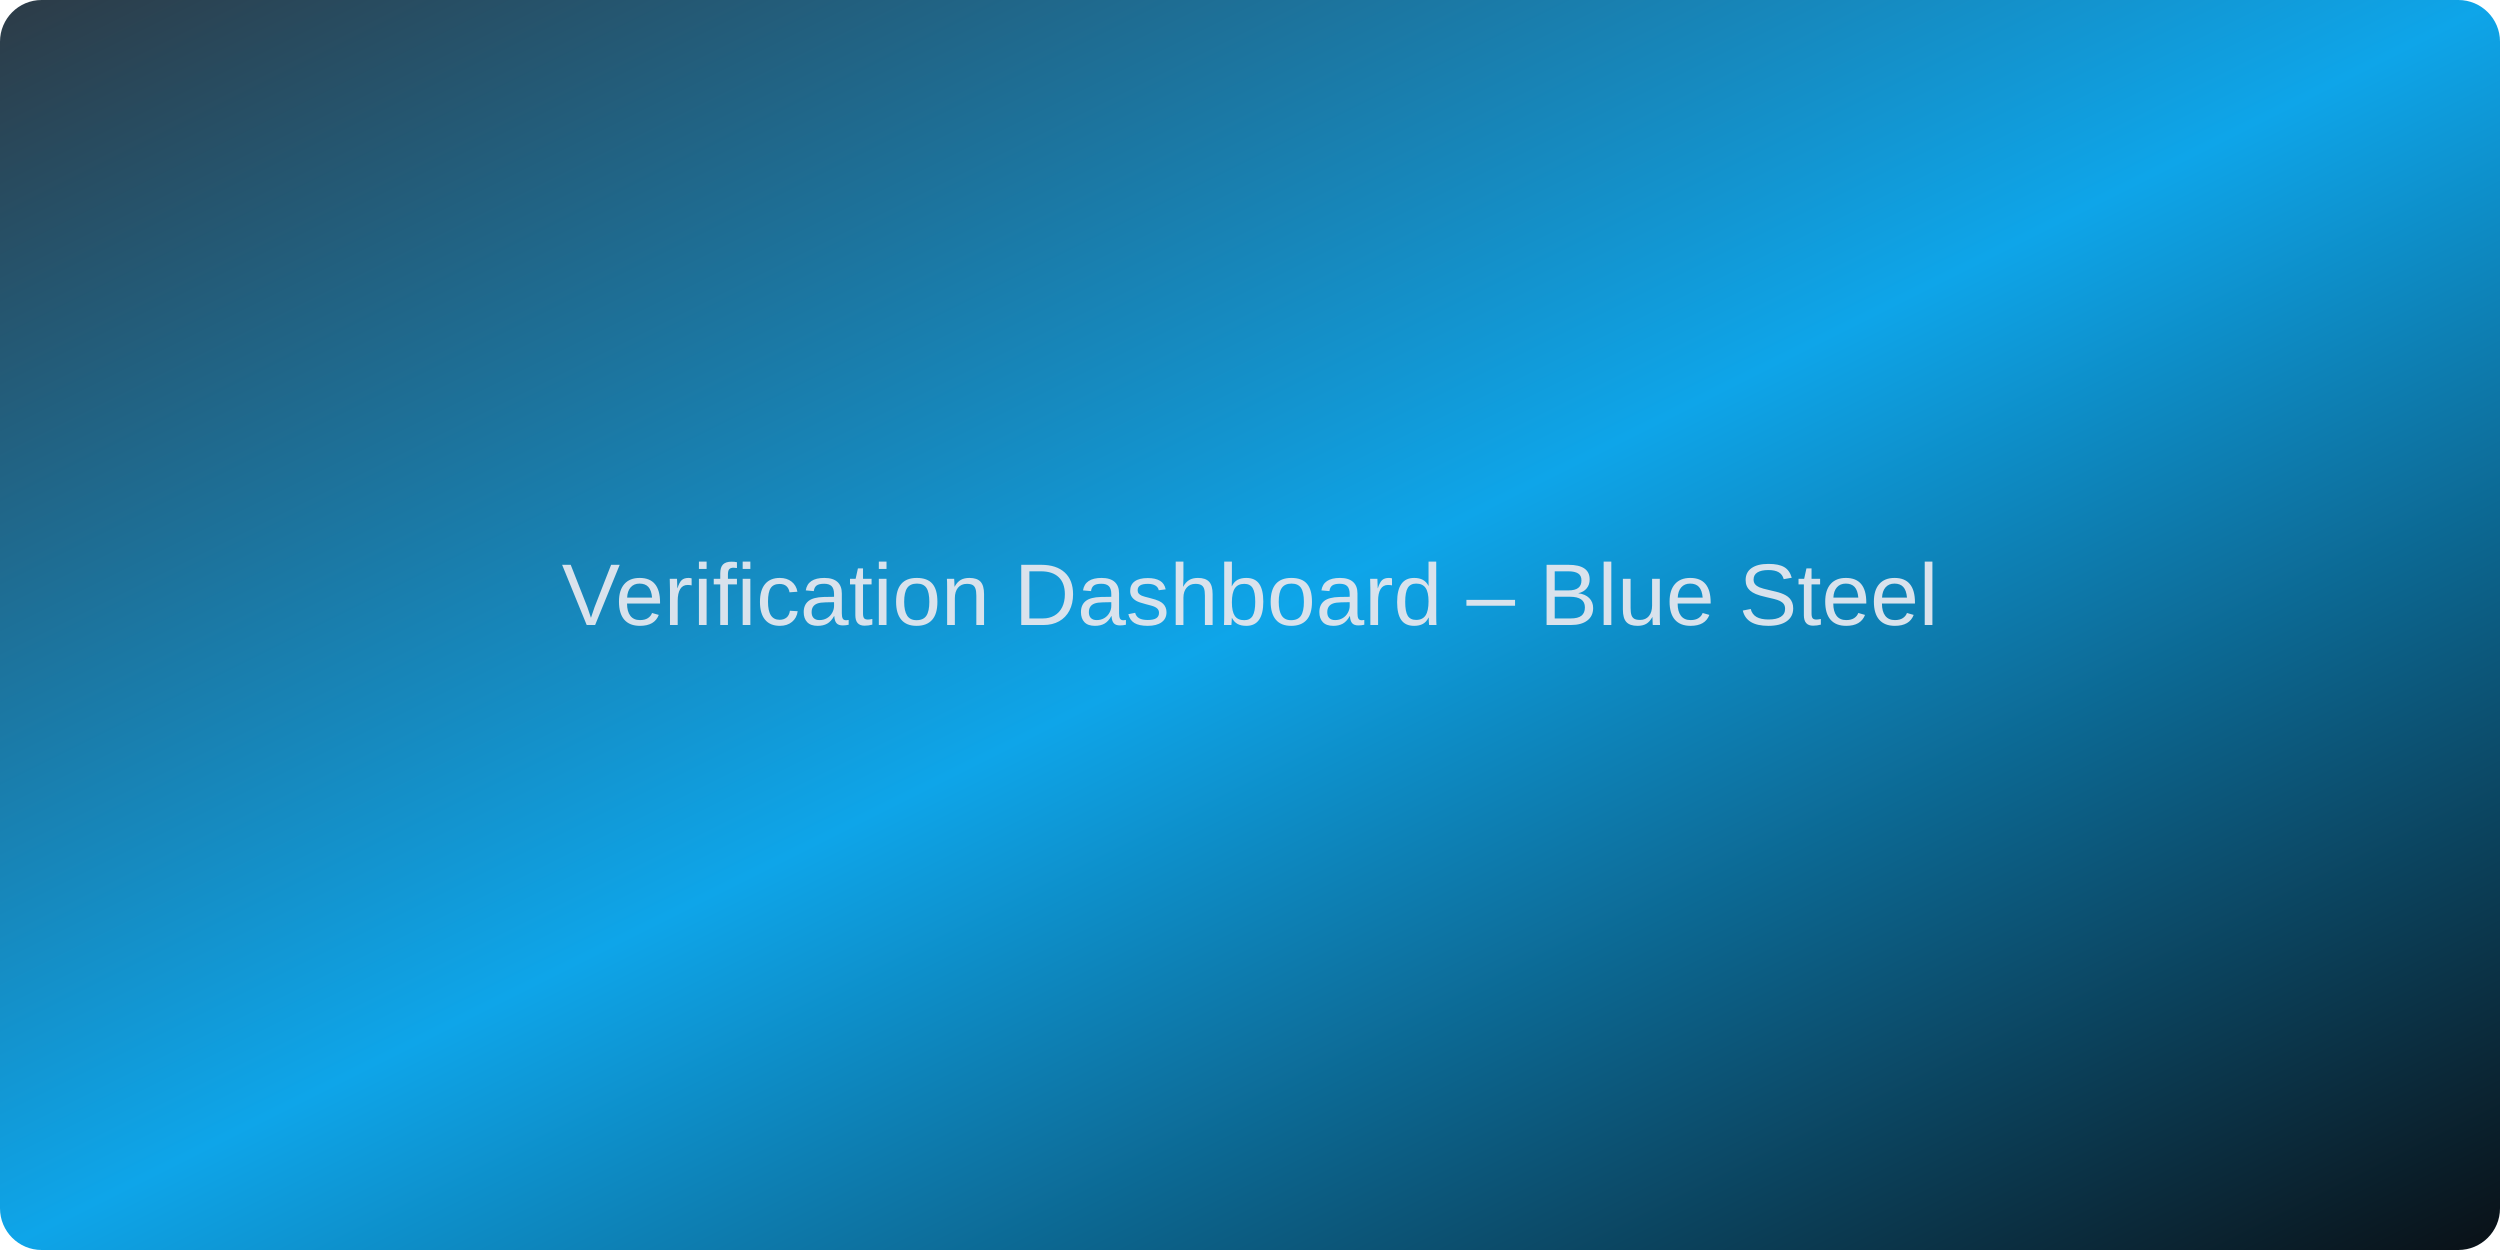
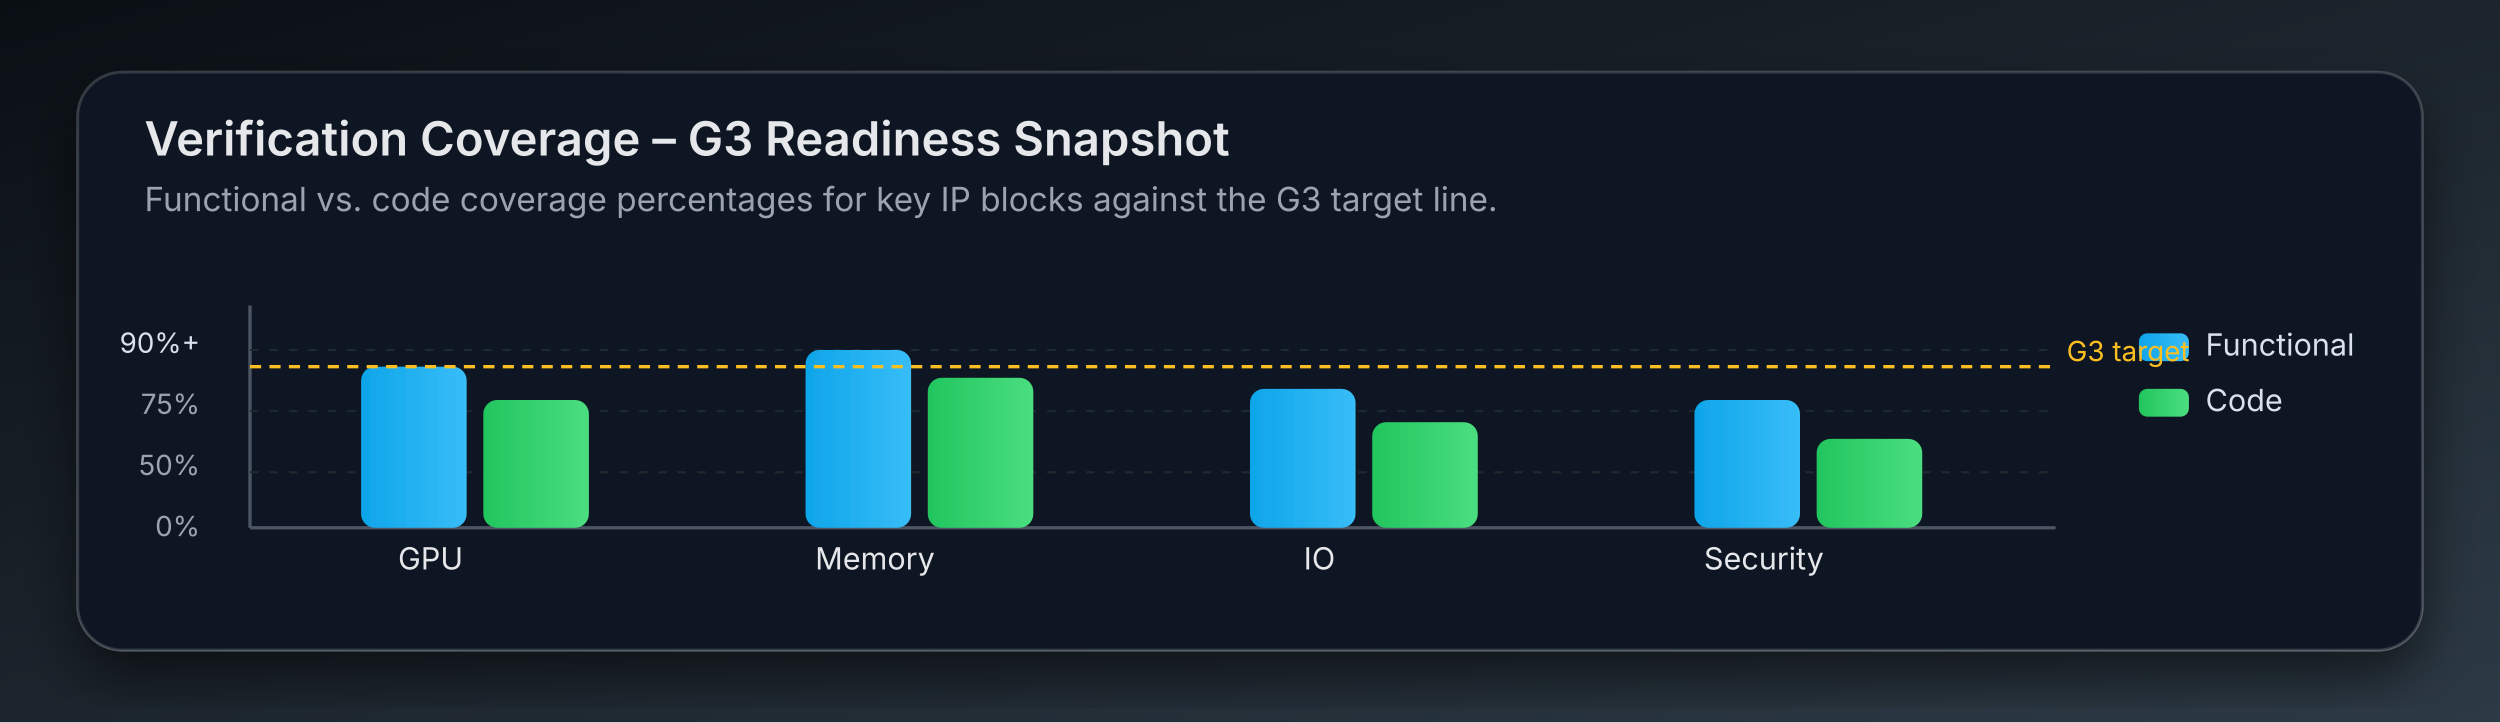
- <svg xmlns="http://www.w3.org/2000/svg" width="1200" height="600">
+ <svg xmlns="http://www.w3.org/2000/svg" width="900" height="260" viewBox="0 0 900 260" role="img" aria-labelledby="verifTitle verifDesc">
  <defs>
-     <linearGradient id="blueSteel" x1="0%" y1="0%" x2="100%" y2="100%">
-       <stop offset="0%" stop-color="#2d3a45" />
-       <stop offset="50%" stop-color="#0ea5e9" />
-       <stop offset="100%" stop-color="#0a0f14" />
+     <linearGradient id="bgGradV" x1="0" y1="0" x2="1" y2="1">
+       <stop offset="0%" stop-color="#0a0f14" />
+       <stop offset="100%" stop-color="#2d3a45" />
    </linearGradient>
+     <linearGradient id="barGradFunc" x1="0" y1="0" x2="1" y2="0">
+       <stop offset="0%" stop-color="#0ea5e9" />
+       <stop offset="100%" stop-color="#38bdf8" />
+     </linearGradient>
+     <linearGradient id="barGradCode" x1="0" y1="0" x2="1" y2="0">
+       <stop offset="0%" stop-color="#22c55e" />
+       <stop offset="100%" stop-color="#4ade80" />
+     </linearGradient>
+     <filter id="panelShadowV" x="-10%" y="-10%" width="120%" height="120%">
+       <feDropShadow dx="0" dy="10" stdDeviation="10" flood-color="#000" flood-opacity="0.55" />
+     </filter>
  </defs>
-   <rect width="1200" height="600" fill="url(#blueSteel)" rx="20" />
-   <text x="50%" y="50%" font-size="42" fill="#d9e2ec" font-family="Arial" text-anchor="middle">
-       Verification Dashboard – Blue Steel
+   <rect x="0" y="0" width="900" height="260" fill="url(#bgGradV)" />
+   <g filter="url(#panelShadowV)">
+     <rect x="28" y="26" width="844" height="208" rx="16" fill="#0f1720" stroke="#d9e2ec" stroke-opacity="0.18" />
+     <text x="52" y="56" fill="#e5e7eb" font-family="system-ui,-apple-system,BlinkMacSystemFont,'Segoe UI',sans-serif" font-size="17" font-weight="600">
+       Verification Coverage – G3 Readiness Snapshot
    </text>
+     <text x="52" y="76" fill="#9ca3af" font-family="system-ui,-apple-system,BlinkMacSystemFont,'Segoe UI',sans-serif" font-size="12">
+       Functional vs. code coverage percentages for key IP blocks against the G3 target line.
+     </text>
+     <line x1="90" y1="190" x2="740" y2="190" stroke="#4b5563" stroke-width="1.2" />
+     <line x1="90" y1="110" x2="90" y2="190" stroke="#4b5563" stroke-width="1.2" />
+     <text x="72" y="193" text-anchor="end" fill="#9ca3af" font-size="10" font-family="system-ui,-apple-system,BlinkMacSystemFont,'Segoe UI',sans-serif">0%</text>
+     <text x="72" y="171" text-anchor="end" fill="#9ca3af" font-size="10" font-family="system-ui,-apple-system,BlinkMacSystemFont,'Segoe UI',sans-serif">50%</text>
+     <text x="72" y="149" text-anchor="end" fill="#9ca3af" font-size="10" font-family="system-ui,-apple-system,BlinkMacSystemFont,'Segoe UI',sans-serif">75%</text>
+     <text x="72" y="127" text-anchor="end" fill="#d9e2ec" font-size="10" font-family="system-ui,-apple-system,BlinkMacSystemFont,'Segoe UI',sans-serif">90%+</text>
+     <line x1="90" y1="170" x2="740" y2="170" stroke="#1f2933" stroke-dasharray="3,4" stroke-width="0.7" />
+     <line x1="90" y1="148" x2="740" y2="148" stroke="#1f2933" stroke-dasharray="3,4" stroke-width="0.7" />
+     <line x1="90" y1="126" x2="740" y2="126" stroke="#1f2933" stroke-dasharray="3,4" stroke-width="0.7" />
+     <rect x="130" y="132" width="38" height="58" fill="url(#barGradFunc)" rx="5" />
+     <rect x="174" y="144" width="38" height="46" fill="url(#barGradCode)" rx="5" />
+     <text x="155" y="205" text-anchor="middle" fill="#e5e7eb" font-size="11" font-family="system-ui,-apple-system,BlinkMacSystemFont,'Segoe UI',sans-serif">GPU</text>
+     <rect x="290" y="126" width="38" height="64" fill="url(#barGradFunc)" rx="5" />
+     <rect x="334" y="136" width="38" height="54" fill="url(#barGradCode)" rx="5" />
+     <text x="315" y="205" text-anchor="middle" fill="#e5e7eb" font-size="11" font-family="system-ui,-apple-system,BlinkMacSystemFont,'Segoe UI',sans-serif">Memory</text>
+     <rect x="450" y="140" width="38" height="50" fill="url(#barGradFunc)" rx="5" />
+     <rect x="494" y="152" width="38" height="38" fill="url(#barGradCode)" rx="5" />
+     <text x="475" y="205" text-anchor="middle" fill="#e5e7eb" font-size="11" font-family="system-ui,-apple-system,BlinkMacSystemFont,'Segoe UI',sans-serif">IO</text>
+     <rect x="610" y="144" width="38" height="46" fill="url(#barGradFunc)" rx="5" />
+     <rect x="654" y="158" width="38" height="32" fill="url(#barGradCode)" rx="5" />
+     <text x="635" y="205" text-anchor="middle" fill="#e5e7eb" font-size="11" font-family="system-ui,-apple-system,BlinkMacSystemFont,'Segoe UI',sans-serif">Security</text>
+     <rect x="770" y="120" width="18" height="10" fill="url(#barGradFunc)" rx="3" />
+     <text x="794" y="128" fill="#d9e2ec" font-size="11" font-family="system-ui,-apple-system,BlinkMacSystemFont,'Segoe UI',sans-serif">Functional</text>
+     <rect x="770" y="140" width="18" height="10" fill="url(#barGradCode)" rx="3" />
+     <text x="794" y="148" fill="#d9e2ec" font-size="11" font-family="system-ui,-apple-system,BlinkMacSystemFont,'Segoe UI',sans-serif">Code</text>
+     <line x1="90" y1="132" x2="740" y2="132" stroke="#fbbf24" stroke-dasharray="4,3" stroke-width="1.2" />
+     <text x="744" y="130" fill="#fbbf24" font-size="10" font-family="system-ui,-apple-system,BlinkMacSystemFont,'Segoe UI',sans-serif">G3 target</text>
+   </g>
</svg>
